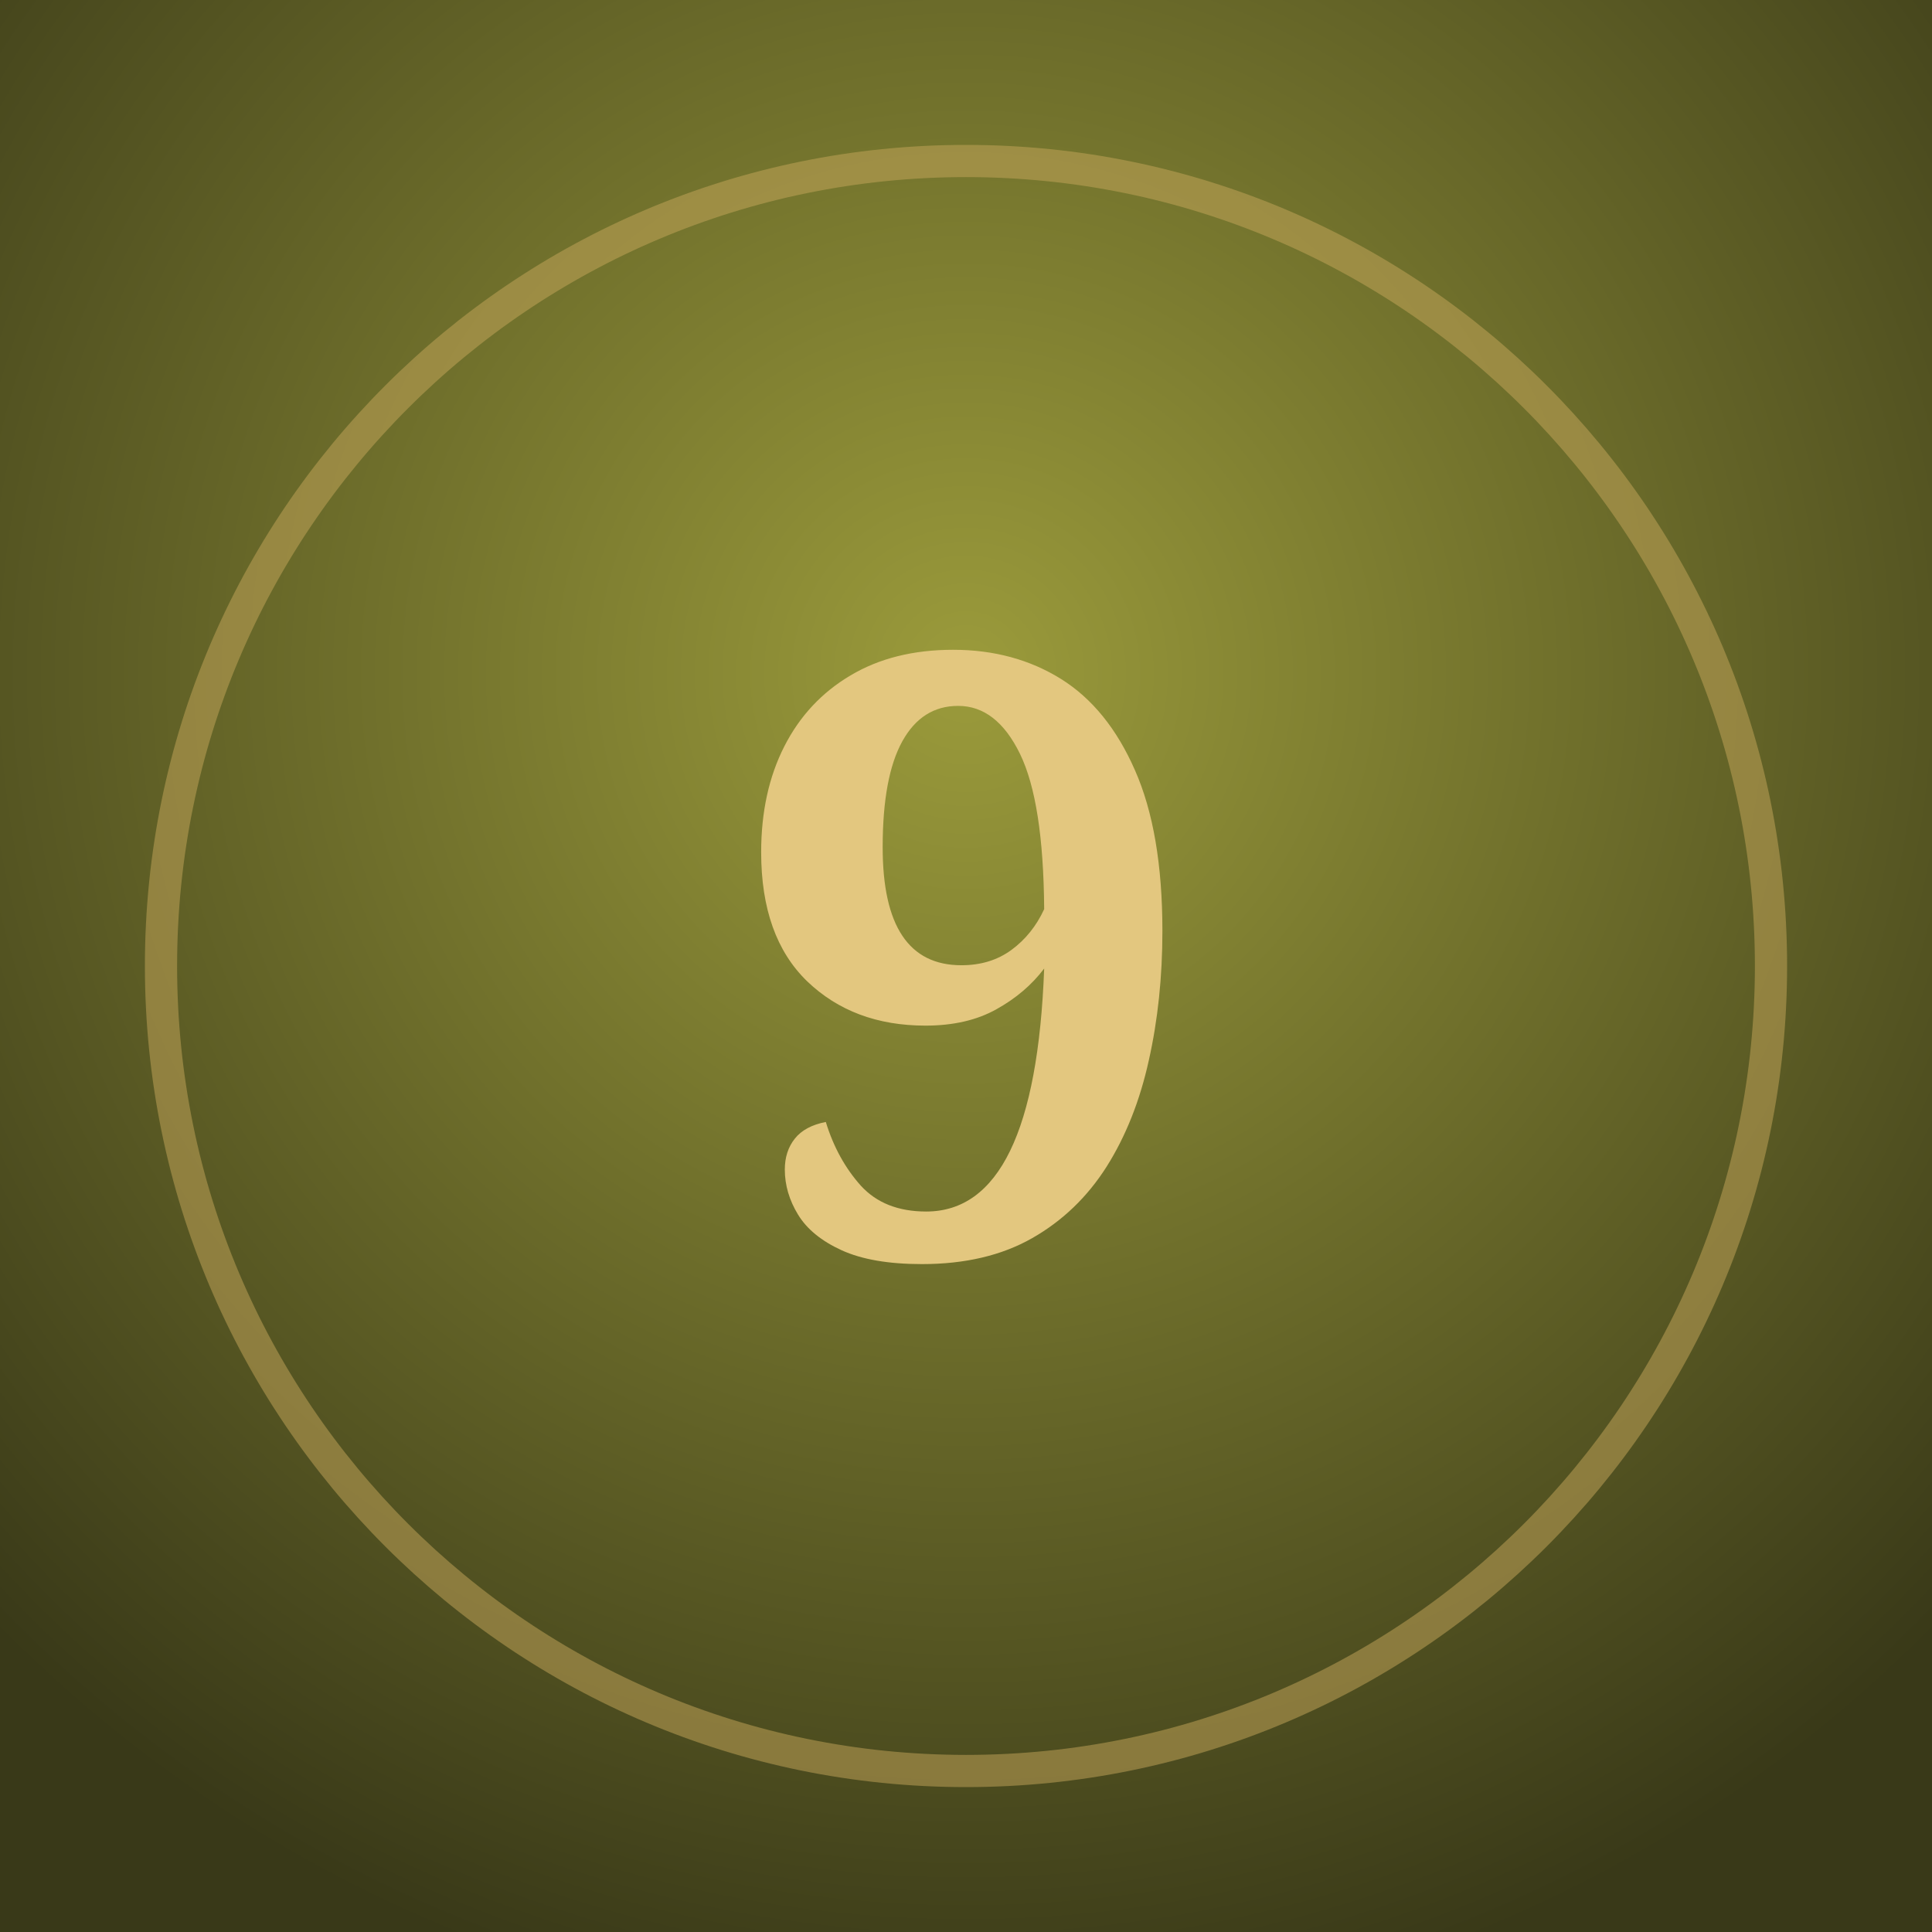
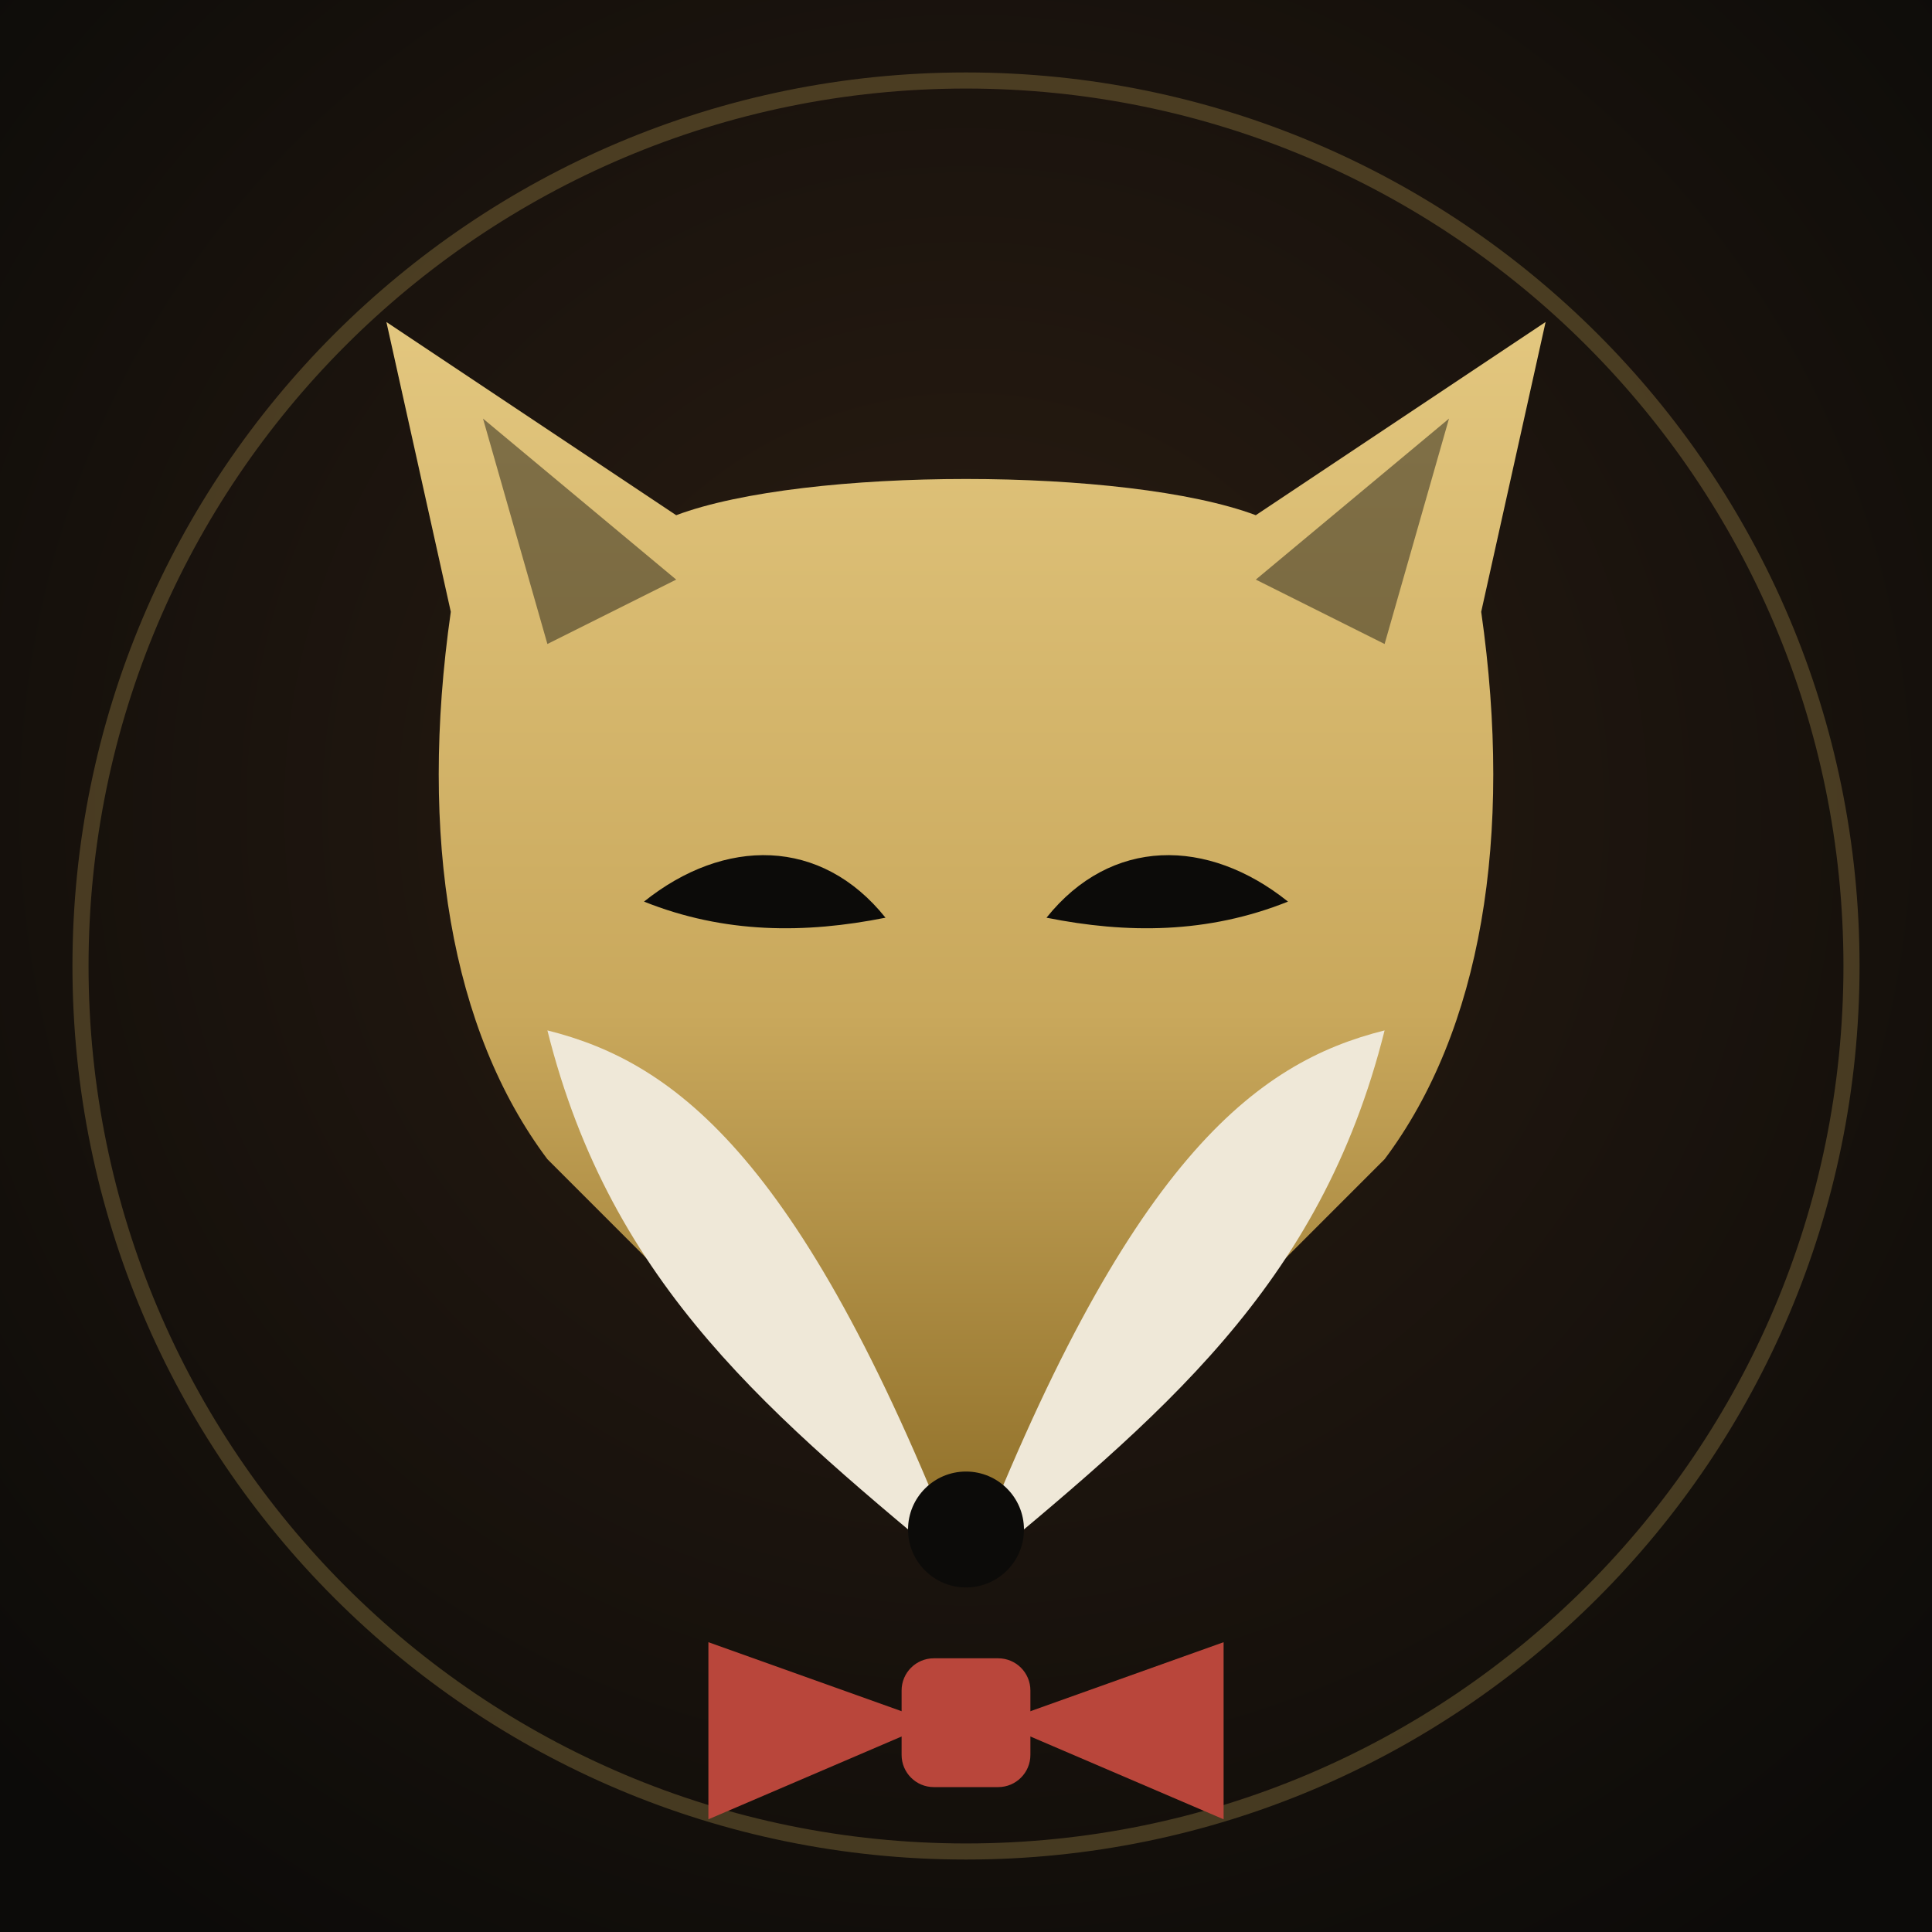
<svg xmlns="http://www.w3.org/2000/svg" viewBox="0 0 120 120">
  <defs>
-     <radialGradient id="g" cx="50%" cy="35%" r="70%">
-       <stop offset="0" stop-color="hsl(60 45% 42%)" />
-       <stop offset="1" stop-color="hsl(60 40% 16%)" />
+     <radialGradient id="bg9" cx="50%" cy="42%" r="70%">
+       <stop offset="0" stop-color="#2b1d12" />
+       <stop offset="1" stop-color="#0C0B09" />
    </radialGradient>
+     <linearGradient id="au9" x1="0" y1="0" x2="0" y2="1">
+       <stop offset="0" stop-color="#E3C77F" />
+       <stop offset=".55" stop-color="#C9A85C" />
+       <stop offset="1" stop-color="#8A6A24" />
+     </linearGradient>
  </defs>
-   <rect width="120" height="120" fill="url(#g)" />
-   <circle cx="60" cy="60" r="50" fill="none" stroke="#C9A85C" stroke-opacity=".5" stroke-width="2" />
-   <text x="60" y="78" text-anchor="middle" font-family="Georgia,serif" font-size="52" font-weight="700" fill="#E3C77F">9</text>
+   <rect width="120" height="120" fill="url(#bg9)" />
+   <circle cx="60" cy="60" r="55" fill="none" stroke="#C9A85C" stroke-opacity=".28" stroke-width="1" />
+   <path d="M60 98L34 72c-6-8-8-20-6-34l-4-18 18 12c8-3 28-3 36 0l18-12-4 18c2 14 0 26-6 34z" fill="url(#au9)" />
+   <path d="M30 26l12 10-8 4zM90 26l-12 10 8 4z" fill="#0C0B09" opacity=".45" />
+   <path d="M34 64c8 2 16 8 26 34-12-10-22-18-26-34zM86 64c-8 2-16 8-26 34 12-10 22-18 26-34z" fill="#EFE8D8" />
+   <path d="M40 56c5-4 11-4 15 1-5 1-10 1-15-1zM80 56c-5-4-11-4-15 1 5 1 10 1 15-1z" fill="#0C0B09" />
+   <circle cx="60" cy="95" r="3.6" fill="#0C0B09" />
+   <path d="M44 102l14 5-14 6zM76 102l-14 5 14 6z" fill="#B9463B" />
+   <rect x="56" y="103" width="8" height="8" rx="2" fill="#B9463B" />
</svg>
